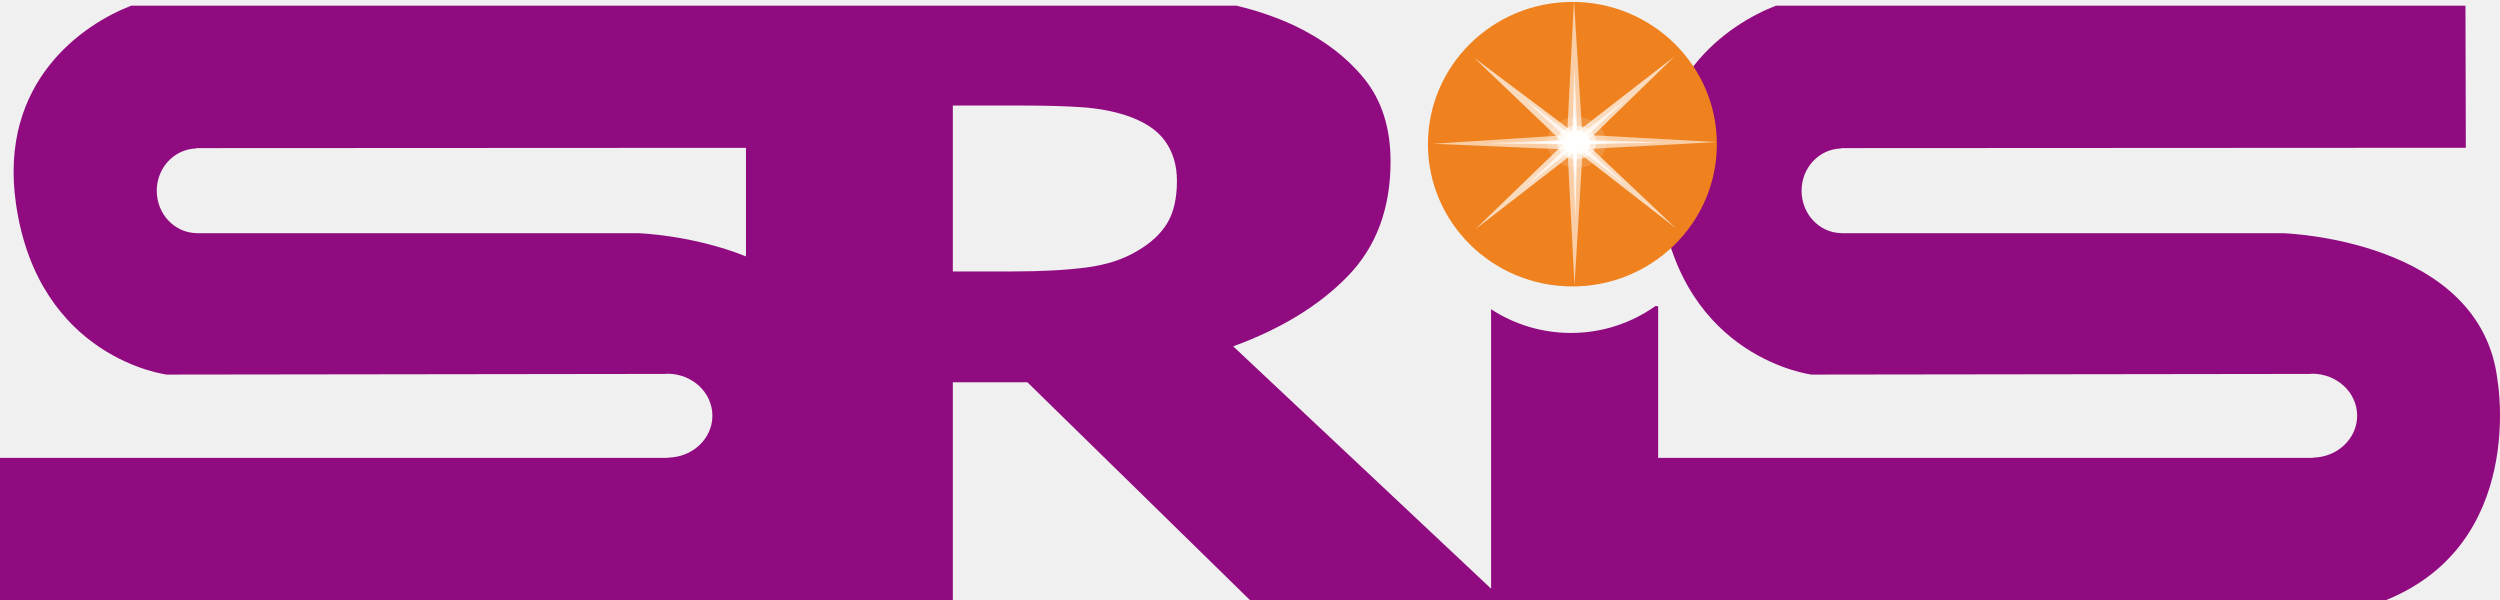
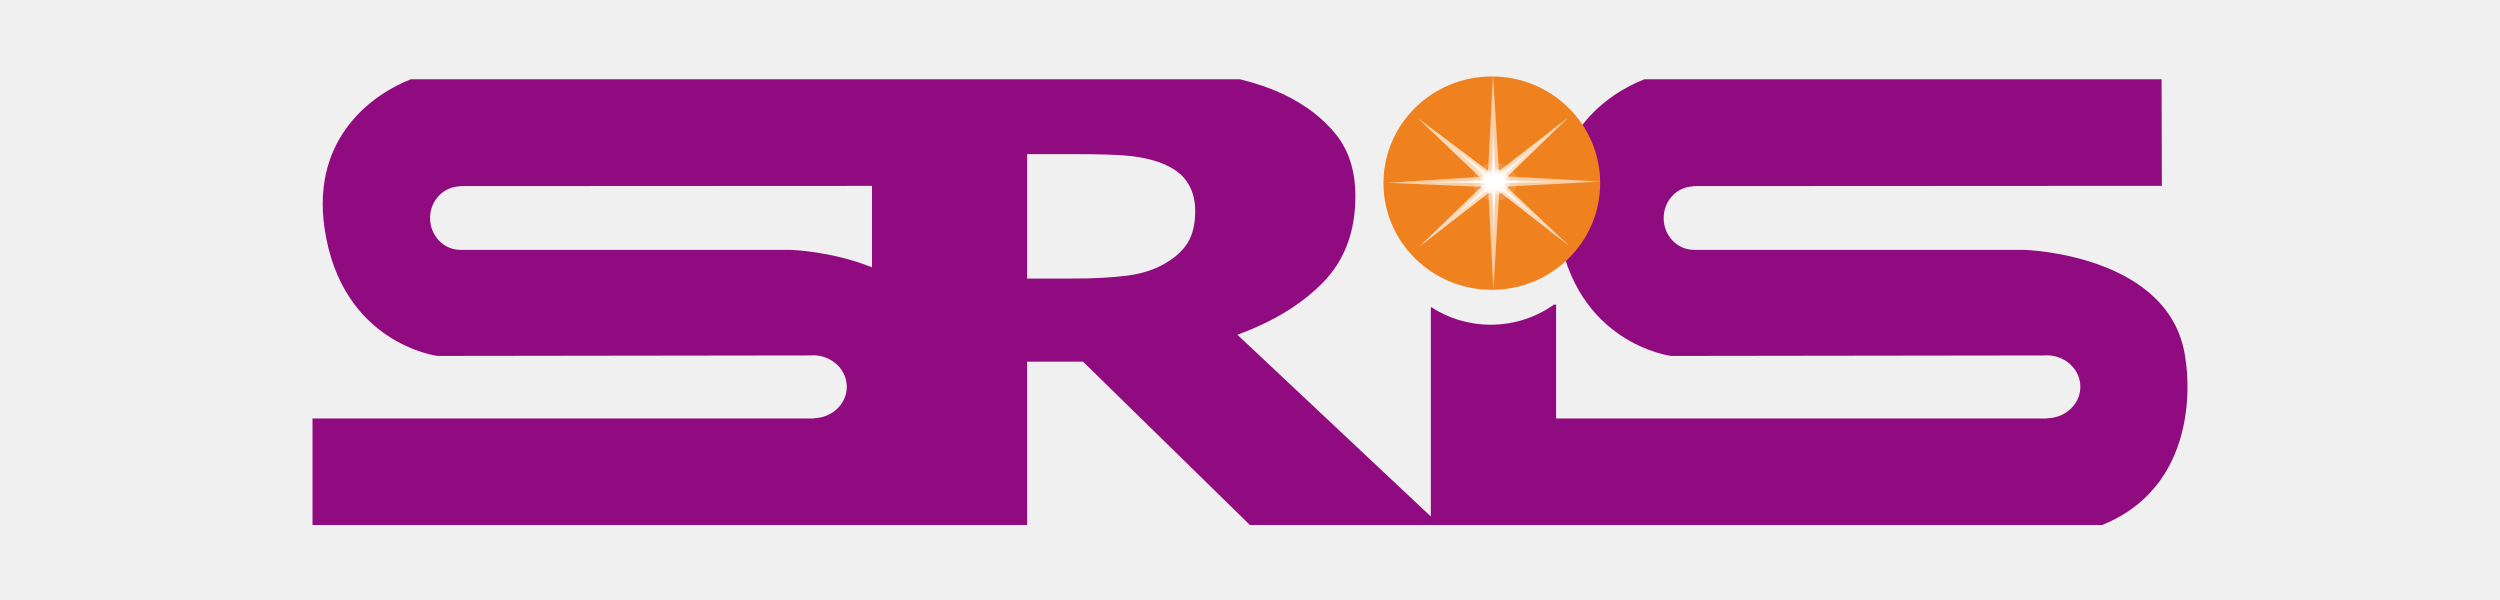
<svg xmlns="http://www.w3.org/2000/svg" version="1.1" id="圖層_1" x="0px" y="0px" width="200px" height="48px" viewBox="0 0 200 48" enable-background="new 0 0 200 48" xml:space="preserve">
  <g>
-     <path fill="#910B80" d="M199.806,30.469c-1.288-11.365-17.178-11.813-17.178-11.813h-35.336v-0.007   c-1.754-0.031-3.166-1.535-3.166-3.39c0-1.837,1.395-3.328,3.141-3.38v-0.03l50-0.027l-0.03-11.366h-55.164   c-3.761,1.448-10.636,6.011-9.204,15.872c1.794,12.374,12.053,13.639,12.053,13.639l39.906-0.054   c0.046-0.004,0.091-0.017,0.136-0.017c1.994,0,3.608,1.505,3.608,3.359c0,1.836-1.573,3.319-3.527,3.355v0.022h-52.393V24.492   h-0.228c-1.902,1.343-4.226,2.144-6.745,2.144c-2.36,0-4.56-0.7-6.392-1.897v22.354L98.656,27.707   c3.822-1.393,6.879-3.262,9.163-5.611c2.281-2.344,3.425-5.408,3.425-9.181c0-2.668-0.697-4.868-2.092-6.602   c-1.396-1.729-3.273-3.16-5.647-4.289c-1.443-0.668-2.977-1.183-4.58-1.568H65.651h-5.973H10.494   C6.732,1.904-0.148,6.467,1.281,16.328c1.795,12.374,12.055,13.639,12.055,13.639l39.908-0.054   c0.048-0.004,0.092-0.017,0.135-0.017c1.998,0,3.613,1.505,3.613,3.359c0,1.836-1.579,3.319-3.534,3.355v0.022H0V48h59.678h16.548   V30.58h5.965L99.991,48h19.296h0.966h11.331h1.067h58.251C202.104,43.449,199.806,30.469,199.806,30.469z M51.046,18.656H15.707   v-0.007c-1.75-0.031-3.167-1.535-3.167-3.39c0-1.837,1.401-3.328,3.145-3.38v-0.03l43.993-0.022v8.685   C55.364,18.782,51.046,18.656,51.046,18.656z M93.384,17.845c-0.524,0.863-1.315,1.602-2.382,2.218   c-1.129,0.686-2.503,1.131-4.117,1.338c-1.619,0.209-3.583,0.314-5.895,0.314h-4.764V8.444h5.565c1.895,0,3.486,0.046,4.762,0.135   c1.27,0.087,2.433,0.3,3.472,0.632c1.475,0.486,2.538,1.171,3.178,2.068c0.637,0.89,0.952,1.954,0.952,3.191   C94.155,15.857,93.9,16.987,93.384,17.845z" />
-     <ellipse fill="#EF821E" cx="125.792" cy="11.534" rx="11.556" ry="11.38" />
+     <path fill="#910B80" d="M174.854,28.852c-0.967-8.525-12.883-8.86-12.883-8.86h-26.503v-0.005   c-1.315-0.024-2.375-1.152-2.375-2.542c0-1.378,1.046-2.496,2.356-2.535v-0.022l37.5-0.021l-0.023-8.524h-41.373   c-2.82,1.086-7.977,4.507-6.903,11.904c1.346,9.28,9.04,10.229,9.04,10.229l29.929-0.041c0.035-0.002,0.068-0.012,0.103-0.012   c1.495,0,2.706,1.128,2.706,2.52c0,1.377-1.18,2.489-2.646,2.517v0.016h-39.294V24.37h-0.17c-1.426,1.006-3.169,1.607-5.059,1.607   c-1.77,0-3.42-0.525-4.793-1.423v16.765L98.992,26.78c2.866-1.044,5.159-2.446,6.871-4.208c1.711-1.758,2.569-4.056,2.569-6.886   c0-2.001-0.523-3.65-1.569-4.951c-1.047-1.296-2.456-2.37-4.236-3.217c-1.082-0.5-2.232-0.887-3.435-1.176H74.238h-4.479H32.871   c-2.821,1.086-7.981,4.507-6.91,11.904c1.347,9.28,9.042,10.229,9.042,10.229l29.93-0.041c0.037-0.002,0.069-0.012,0.101-0.012   c1.499,0,2.709,1.128,2.709,2.52c0,1.377-1.184,2.489-2.65,2.517v0.016H25V42h44.759H82.17V28.935h4.475L99.993,42h14.472h0.725   h8.498h0.8h43.688C176.577,38.586,174.854,28.852,174.854,28.852z M63.285,19.992H36.781v-0.005   c-1.313-0.024-2.375-1.152-2.375-2.542c0-1.378,1.051-2.496,2.358-2.535v-0.022l32.995-0.017v6.513   C66.523,20.086,63.285,19.992,63.285,19.992z M95.038,19.383c-0.394,0.648-0.986,1.201-1.787,1.664   c-0.847,0.514-1.877,0.848-3.087,1.003c-1.214,0.157-2.687,0.236-4.42,0.236H82.17v-9.953h4.174c1.421,0,2.615,0.034,3.571,0.101   c0.953,0.065,1.825,0.225,2.603,0.474c1.106,0.366,1.904,0.879,2.384,1.552c0.478,0.667,0.714,1.465,0.714,2.393   C95.617,17.893,95.425,18.74,95.038,19.383z" />
+     <path fill="#EF821E" d="M119.345,6.116c-4.785,0-8.667,3.825-8.667,8.536c0,4.712,3.882,8.534,8.667,8.534   c4.787,0,8.668-3.822,8.668-8.534C128.013,9.941,124.131,6.116,119.345,6.116z" />
    <g>
-       <polygon opacity="0.6" fill="#FFFFFF" points="126.617,11.939 125.96,22.855 125.4,11.961 114.663,11.501 125.37,10.812     125.917,0 126.583,10.775 137.321,11.366   " />
-       <polygon opacity="0.7" fill="#FFFFFF" points="126.182,11.568 126.031,17.382 125.796,11.556 119.041,11.466 125.772,11.174     125.953,5.479 126.207,11.174 132.939,11.396   " />
-       <polygon opacity="0.7" fill="#FFFFFF" points="126.848,11.43 134.053,18.243 126.114,12.075 118.029,18.338 125.121,11.485     117.928,4.619 126.001,10.682 133.947,4.528   " />
-       <polygon opacity="0.7" fill="#FFFFFF" points="126.391,11.415 130.136,14.853 126.065,11.699 122.048,14.891 125.714,11.417     122.009,7.971 126.046,11.089 130.092,7.929   " />
-       <polygon fill="#FFFFFF" points="126.188,11.602 126.023,14.181 125.779,11.602 122.785,11.396 125.769,11.244 125.964,8.681     126.182,11.259 129.125,11.384   " />
-       <path opacity="0.14" fill="#FFFFFF" d="M127.814,12.815c-0.909,0.796-2.406,0.808-3.339,0.029    c-0.932-0.784-0.945-2.066-0.035-2.862c0.922-0.8,2.409-0.807,3.339-0.027C128.709,10.738,128.723,12.021,127.814,12.815z" />
-       <path opacity="0.5" fill="#FFFFFF" d="M127.25,12.343c-0.612,0.526-1.608,0.537-2.228,0.016c-0.616-0.517-0.629-1.371-0.022-1.9    c0.609-0.534,1.606-0.544,2.231-0.02C127.845,10.958,127.858,11.811,127.25,12.343z" />
-       <path opacity="0.8" fill="#FFFFFF" d="M126.924,12.073c-0.432,0.369-1.142,0.376-1.578,0.009    c-0.443-0.374-0.443-0.976-0.017-1.354c0.432-0.374,1.133-0.384,1.579-0.009C127.348,11.085,127.354,11.691,126.924,12.073z" />
+       <polygon opacity="0.6" fill="#FFFFFF" points="119.962,14.955 119.47,23.142 119.05,14.971 110.997,14.626 119.027,14.109     119.438,6 119.938,14.082 127.991,14.525   " />
+       <polygon opacity="0.7" fill="#FFFFFF" points="119.636,14.676 119.522,19.037 119.347,14.667 114.28,14.6 119.329,14.38     119.464,10.109 119.655,14.38 124.705,14.548   " />
+       <polygon opacity="0.7" fill="#FFFFFF" points="120.136,14.572 125.54,19.683 119.586,15.056 113.522,19.753 118.841,14.614     113.446,9.465 119.5,14.011 125.46,9.396   " />
+       <polygon opacity="0.7" fill="#FFFFFF" points="119.793,14.562 122.602,17.14 119.549,14.775 116.536,17.168 119.286,14.563     116.506,11.978 119.535,14.316 122.569,11.947   " />
+       <polygon fill="#FFFFFF" points="119.641,14.702 119.517,16.636 119.334,14.702 117.089,14.548 119.327,14.433 119.473,12.511     119.636,14.444 121.844,14.538   " />
+       <path opacity="0.14" fill="#FFFFFF" d="M120.861,15.611c-0.682,0.597-1.805,0.606-2.504,0.022    c-0.699-0.587-0.709-1.549-0.026-2.147c0.692-0.6,1.808-0.604,2.504-0.02C121.532,14.054,121.542,15.017,120.861,15.611z" />
+       <path opacity="0.5" fill="#FFFFFF" d="M120.438,15.257c-0.46,0.395-1.207,0.403-1.671,0.011c-0.462-0.387-0.472-1.028-0.017-1.425    c0.457-0.401,1.205-0.409,1.673-0.015C120.884,14.219,120.893,14.858,120.438,15.257z" />
+       <path opacity="0.8" fill="#FFFFFF" d="M120.193,15.055c-0.324,0.277-0.856,0.282-1.183,0.006c-0.333-0.28-0.333-0.731-0.013-1.016    c0.324-0.281,0.85-0.288,1.185-0.006C120.511,14.314,120.516,14.768,120.193,15.055z" />
    </g>
  </g>
  <g>
</g>
  <g>
</g>
  <g>
</g>
  <g>
</g>
  <g>
</g>
  <g>
</g>
  <g>
</g>
  <g>
</g>
  <g>
</g>
  <g>
</g>
  <g>
</g>
  <g>
</g>
  <g>
</g>
  <g>
</g>
  <g>
</g>
</svg>
